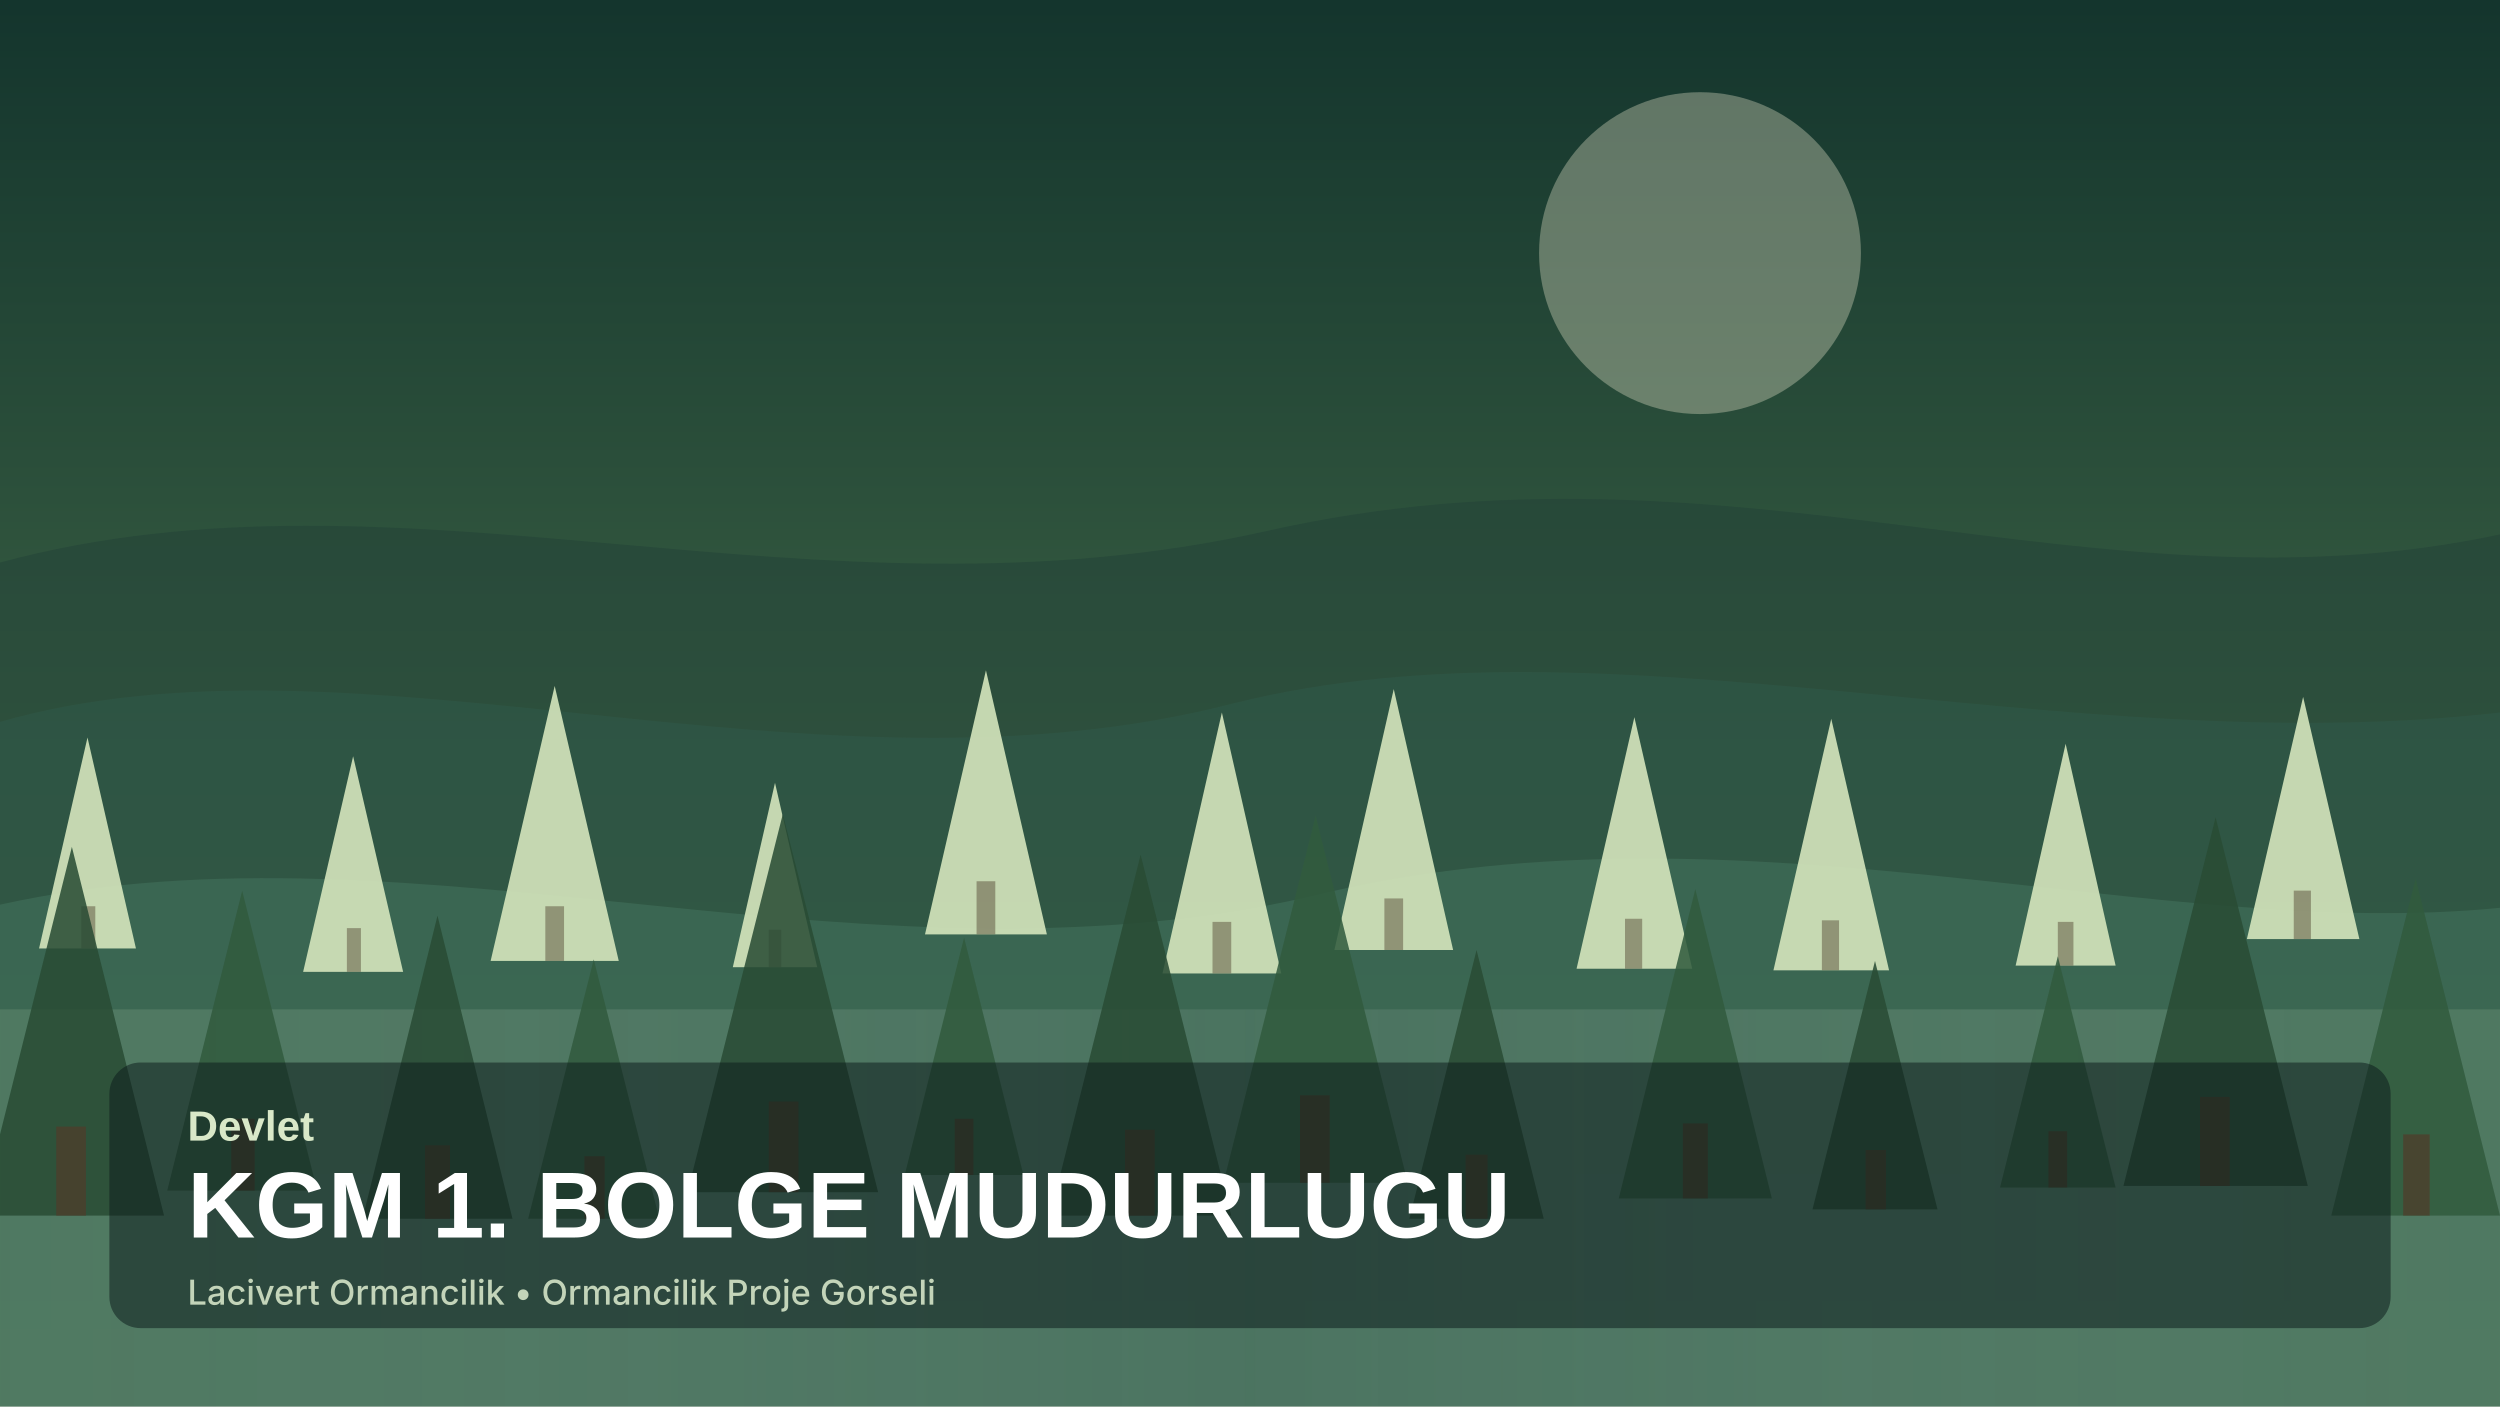
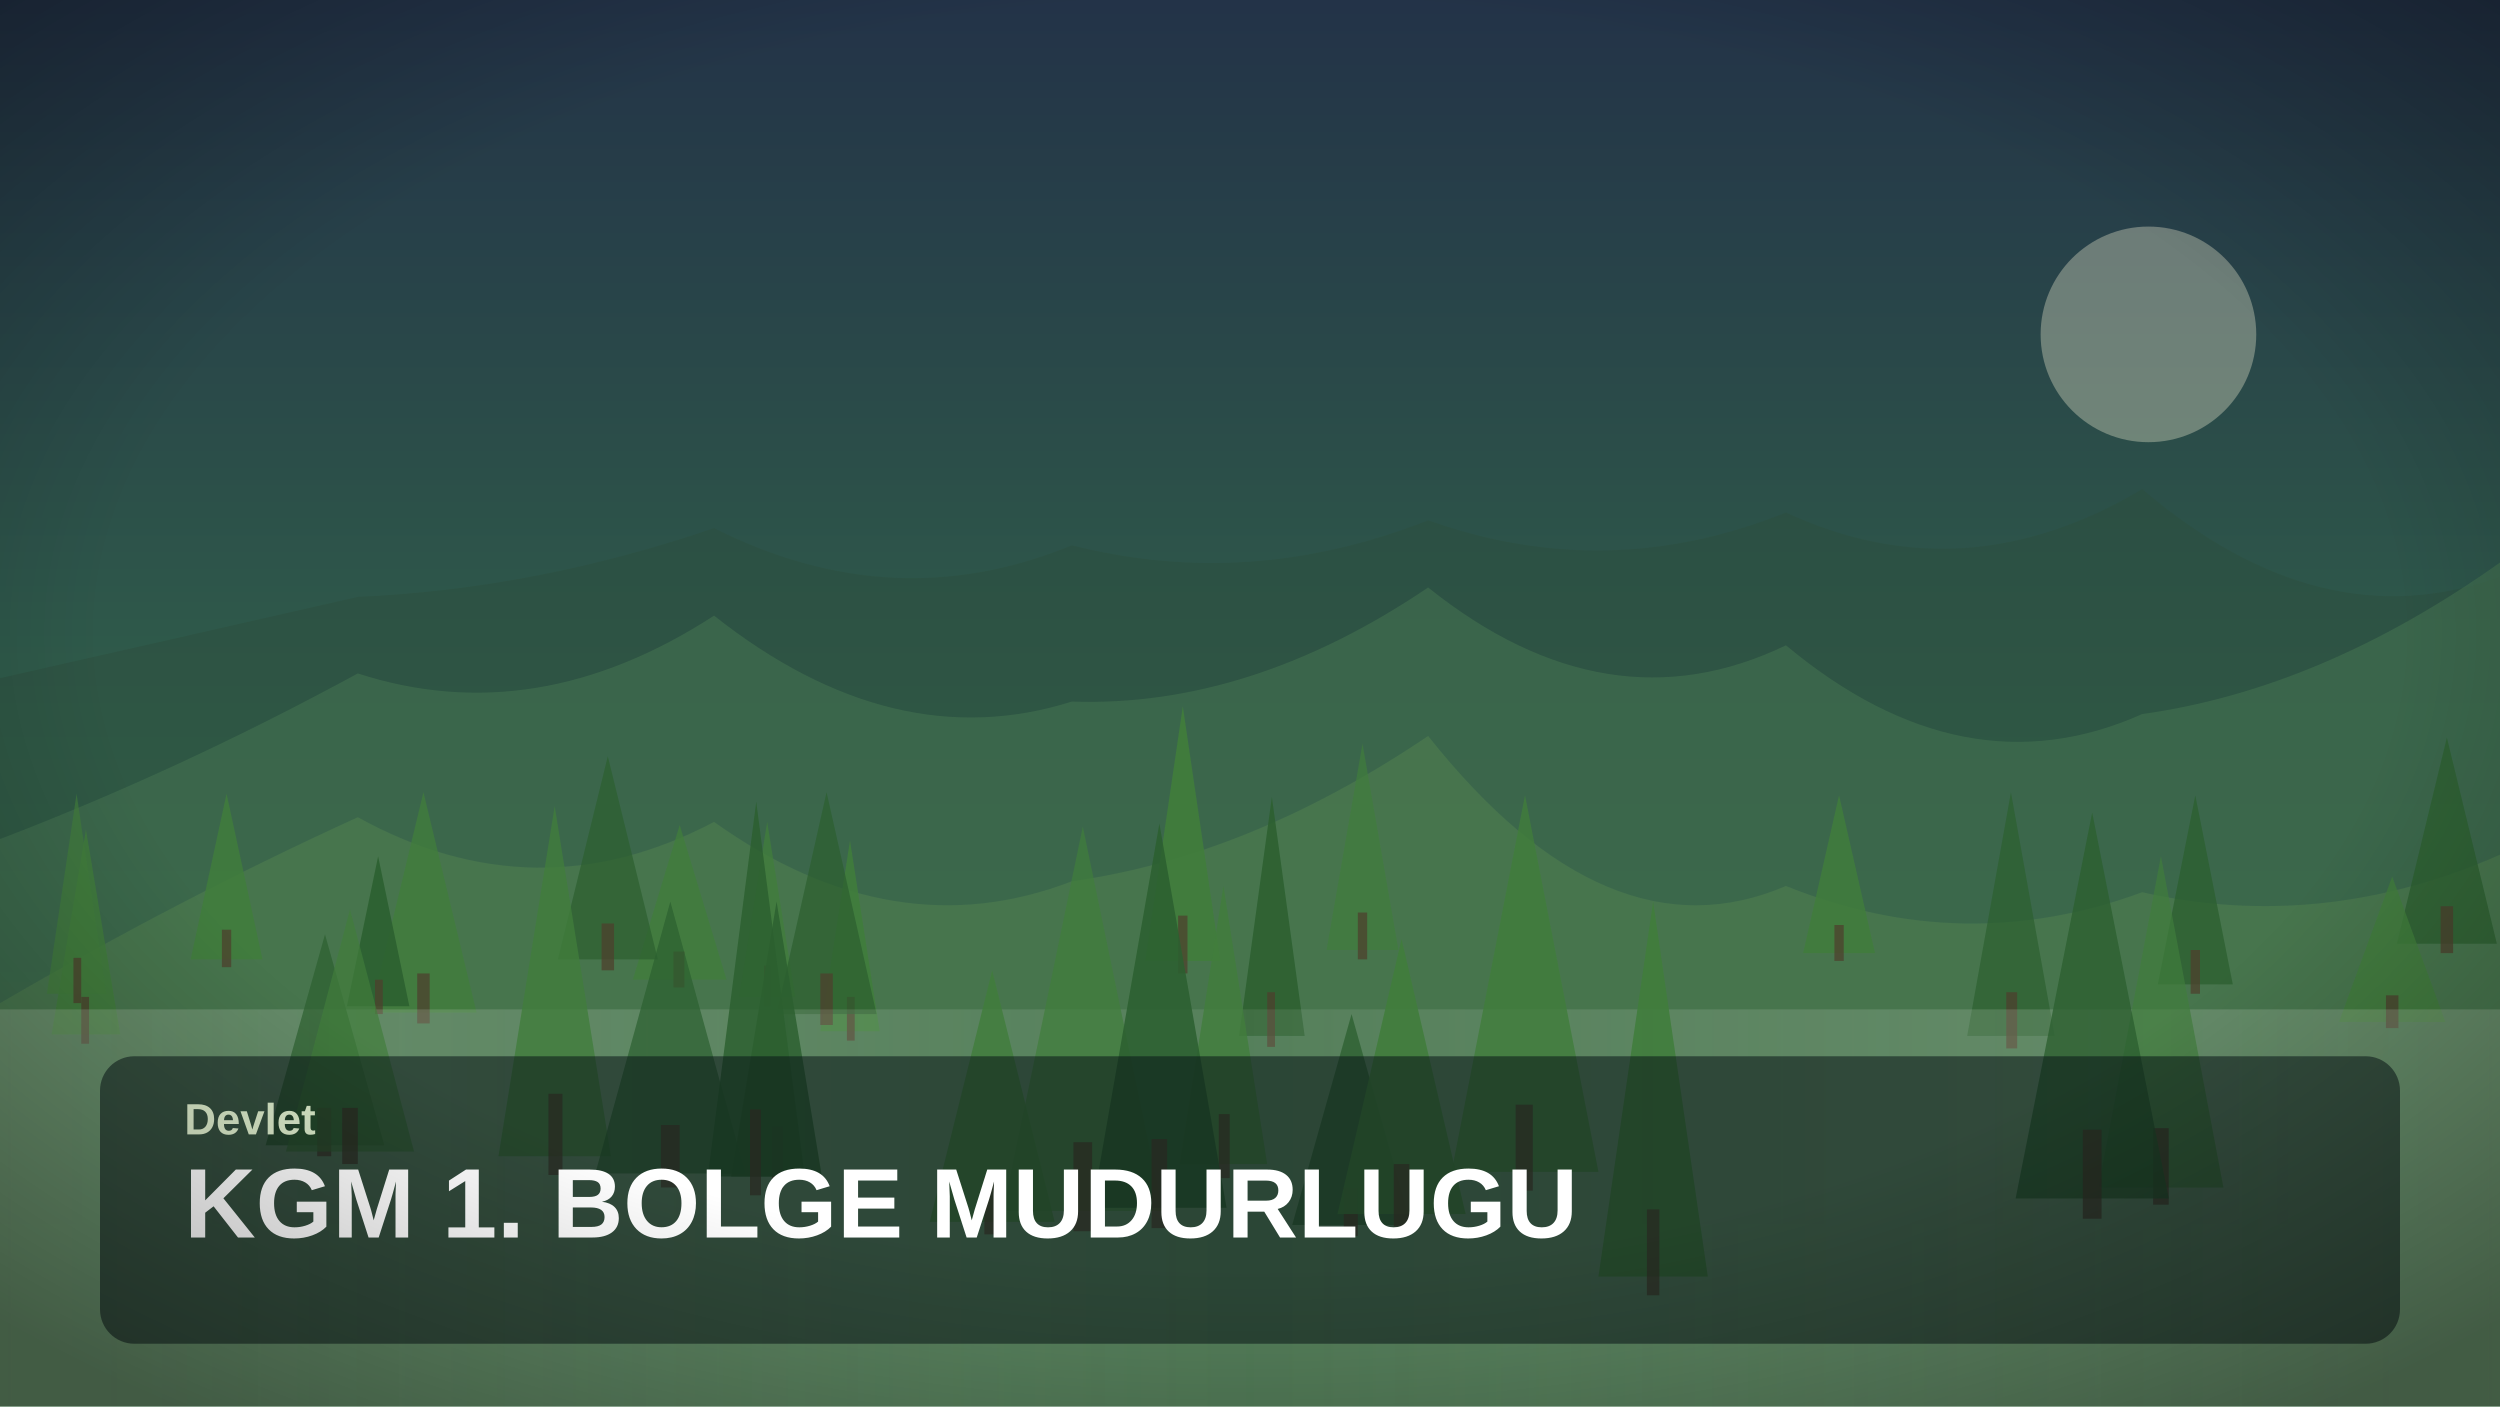
<svg xmlns="http://www.w3.org/2000/svg" viewBox="0 0 1600 900" role="img" aria-label="KGM 1. BOLGE MUDURLUGU">
  <defs>
    <linearGradient id="bg" x1="0" y1="0" x2="0" y2="1">
-       <stop offset="0%" stop-color="#14352d" />
-       <stop offset="100%" stop-color="#588255" />
+       <stop offset="0%" stop-color="hsl(215 34% 21%)" />
+       <stop offset="100%" stop-color="hsl(133 38% 38%)" />
    </linearGradient>
    <linearGradient id="fog" x1="0" y1="0" x2="1" y2="0">
-       <stop offset="0%" stop-color="#9fc19d" stop-opacity="0.20" />
+       <stop offset="0%" stop-color="hsl(95 20% 84%)" stop-opacity="0.22" />
      <stop offset="50%" stop-color="#ffffff" stop-opacity="0.08" />
-       <stop offset="100%" stop-color="#9fc19d" stop-opacity="0.20" />
+       <stop offset="100%" stop-color="hsl(95 20% 84%)" stop-opacity="0.22" />
    </linearGradient>
+     <radialGradient id="vignette" cx="50%" cy="45%" r="70%">
+       <stop offset="65%" stop-color="rgba(0,0,0,0)" />
+       <stop offset="100%" stop-color="rgba(0,0,0,0.35)" />
+     </radialGradient>
  </defs>
  <rect width="1600" height="900" fill="url(#bg)" />
-   <circle cx="1088" cy="162" r="103" fill="#f5f0d6" opacity="0.33" />
-   <path d="M0,360 C260,290 520,405 810,340 C1110,272 1340,398 1600,342 L1600,900 L0,900 Z" fill="#203f36" opacity="0.46" />
-   <path d="M0,462 C230,396 520,520 790,450 C1030,390 1320,488 1600,456 L1600,900 L0,900 Z" fill="#2f5848" opacity="0.58" />
-   <path d="M0,579 C270,519 560,643 850,571 C1120,509 1380,603 1600,581 L1600,900 L0,900 Z" fill="#3f6c57" opacity="0.72" />
-   <g opacity="0.9">
-     <polygon points="56,472 25,607 87,607" fill="#d5e6bc" opacity="0,52" />
-     <rect x="52" y="580" width="9" height="27" fill="#4f3b2a" opacity="0.45" />
-     <polygon points="226,484 194,622 258,622" fill="#d5e6bc" opacity="0,51" />
-     <rect x="222" y="594" width="9" height="28" fill="#4f3b2a" opacity="0.45" />
-     <polygon points="355,439 314,615 396,615" fill="#d5e6bc" opacity="0,38" />
-     <rect x="349" y="580" width="12" height="35" fill="#4f3b2a" opacity="0.45" />
-     <polygon points="496,501 469,619 523,619" fill="#d5e6bc" opacity="0,45" />
-     <rect x="492" y="595" width="8" height="24" fill="#4f3b2a" opacity="0.45" />
-     <polygon points="631,429 592,598 670,598" fill="#d5e6bc" opacity="0,42" />
-     <rect x="625" y="564" width="12" height="34" fill="#4f3b2a" opacity="0.45" />
-     <polygon points="782,456 744,623 820,623" fill="#d5e6bc" opacity="0,34" />
-     <rect x="776" y="590" width="12" height="33" fill="#4f3b2a" opacity="0.45" />
-     <polygon points="892,441 854,608 930,608" fill="#d5e6bc" opacity="0,39" />
-     <rect x="886" y="575" width="12" height="33" fill="#4f3b2a" opacity="0.45" />
-     <polygon points="1046,459 1009,620 1083,620" fill="#d5e6bc" opacity="0,43" />
-     <rect x="1040" y="588" width="11" height="32" fill="#4f3b2a" opacity="0.45" />
-     <polygon points="1172,460 1135,621 1209,621" fill="#d5e6bc" opacity="0,38" />
-     <rect x="1166" y="589" width="11" height="32" fill="#4f3b2a" opacity="0.45" />
-     <polygon points="1322,476 1290,618 1354,618" fill="#d5e6bc" opacity="0,38" />
-     <rect x="1317" y="590" width="10" height="28" fill="#4f3b2a" opacity="0.45" />
-     <polygon points="1474,446 1438,601 1510,601" fill="#d5e6bc" opacity="0,50" />
-     <rect x="1468" y="570" width="11" height="31" fill="#4f3b2a" opacity="0.45" />
+   <circle cx="1375" cy="214" r="69" fill="#f4efd4" opacity="0.34" />
+   <path d="M0 434 Q115 408 229 382 Q343 377 457 338 Q572 396 686 349 Q800 378 914 333 Q1029 374 1143 328 Q1257 381 1371 313 Q1486 411 1600 369 L1600 900 L0 900 Z" fill="hsl(150 28% 24%)" opacity="0.48" />
+   <path d="M0 537 Q115 493 229 431 Q343 468 457 394 Q572 485 686 449 Q800 453 914 376 Q1029 468 1143 413 Q1257 508 1371 457 Q1486 441 1600 360 L1600 900 L0 900 Z" fill="hsl(137 26% 35%)" opacity="0.62" />
+   <path d="M0 642 Q115 575 229 523 Q343 586 457 526 Q572 608 686 564 Q800 548 914 471 Q1029 616 1143 567 Q1257 613 1371 571 Q1486 597 1600 547 L1600 900 L0 900 Z" fill="hsl(125 24% 38%)" opacity="0.78" />
+   <g>
+     <polygon points="271,507 237,648 305,648" fill="hsl(115 36% 36%)" opacity="0.76" />
+     <rect x="267" y="623" width="8" height="32" fill="hsl(33 26% 24%)" opacity="0.72" />
+     <polygon points="544,538 525,660 563,660" fill="hsl(115 36% 36%)" opacity="0.88" />
+     <rect x="542" y="638" width="5" height="28" fill="hsl(33 26% 24%)" opacity="0.72" />
+     <polygon points="1287,507 1259,663 1315,663" fill="hsl(125 38% 27%)" opacity="0.69" />
+     <rect x="1284" y="635" width="7" height="36" fill="hsl(33 26% 24%)" opacity="0.72" />
+     <polygon points="145,508 122,614 168,614" fill="hsl(115 36% 36%)" opacity="0.83" />
+     <rect x="142" y="595" width="6" height="24" fill="hsl(33 26% 24%)" opacity="0.72" />
+     <polygon points="1405,509 1381,630 1429,630" fill="hsl(125 38% 27%)" opacity="0.75" />
+     <rect x="1402" y="608" width="6" height="28" fill="hsl(33 26% 24%)" opacity="0.72" />
+     <polygon points="814,510 793,663 835,663" fill="hsl(125 38% 27%)" opacity="0.85" />
+     <rect x="811" y="635" width="5" height="35" fill="hsl(33 26% 24%)" opacity="0.72" />
+     <polygon points="491,526 473,638 509,638" fill="hsl(115 36% 36%)" opacity="0.76" />
+     <rect x="489" y="618" width="4" height="26" fill="hsl(33 26% 24%)" opacity="0.72" />
+     <polygon points="55,531 33,662 77,662" fill="hsl(115 36% 36%)" opacity="0.81" />
+     <rect x="52" y="638" width="5" height="30" fill="hsl(33 26% 24%)" opacity="0.72" />
+     <polygon points="757,452 733,615 781,615" fill="hsl(115 36% 36%)" opacity="0.90" />
+     <rect x="754" y="586" width="6" height="37" fill="hsl(33 26% 24%)" opacity="0.72" />
+     <polygon points="1566,472 1534,604 1598,604" fill="hsl(125 38% 27%)" opacity="0.78" />
+     <rect x="1562" y="580" width="8" height="30" fill="hsl(33 26% 24%)" opacity="0.72" />
+     <polygon points="872,476 849,608 895,608" fill="hsl(115 36% 36%)" opacity="0.69" />
+     <rect x="869" y="584" width="6" height="30" fill="hsl(33 26% 24%)" opacity="0.72" />
+     <polygon points="49,508 30,636 68,636" fill="hsl(115 36% 36%)" opacity="0.68" />
+     <rect x="47" y="613" width="5" height="29" fill="hsl(33 26% 24%)" opacity="0.72" />
+     <polygon points="1531,561 1497,654 1565,654" fill="hsl(115 36% 36%)" opacity="0.79" />
+     <rect x="1527" y="637" width="8" height="21" fill="hsl(33 26% 24%)" opacity="0.72" />
+     <polygon points="242,548 222,644 262,644" fill="hsl(125 38% 27%)" opacity="0.87" />
+     <rect x="240" y="627" width="5" height="22" fill="hsl(33 26% 24%)" opacity="0.72" />
+     <polygon points="1177,509 1154,610 1200,610" fill="hsl(115 36% 36%)" opacity="0.84" />
+     <rect x="1174" y="592" width="6" height="23" fill="hsl(33 26% 24%)" opacity="0.72" />
+     <polygon points="435,528 405,627 465,627" fill="hsl(115 36% 36%)" opacity="0.75" />
+     <rect x="431" y="609" width="7" height="23" fill="hsl(33 26% 24%)" opacity="0.72" />
+     <polygon points="389,484 357,614 421,614" fill="hsl(125 38% 27%)" opacity="0.71" />
+     <rect x="385" y="591" width="8" height="30" fill="hsl(33 26% 24%)" opacity="0.72" />
+     <polygon points="529,507 497,649 561,649" fill="hsl(125 38% 27%)" opacity="0.71" />
+     <rect x="525" y="623" width="8" height="33" fill="hsl(33 26% 24%)" opacity="0.72" />
  </g>
  <rect y="646" width="1600" height="254" fill="url(#fog)" />
  <g>
-     <polygon points="46,542 -13,778 105,778" fill="#284b34" opacity="0.86" />
-     <rect x="36" y="721" width="19" height="57" fill="#4f3b2a" opacity="0.72" />
-     <polygon points="155,570 107,762 203,762" fill="#315a3e" opacity="0.86" />
-     <rect x="148" y="716" width="15" height="46" fill="#4f3b2a" opacity="0.72" />
-     <polygon points="280,586 232,780 328,780" fill="#284b34" opacity="0.86" />
-     <rect x="272" y="733" width="16" height="47" fill="#4f3b2a" opacity="0.72" />
-     <polygon points="380,614 338,780 422,780" fill="#315a3e" opacity="0.86" />
-     <rect x="374" y="740" width="13" height="40" fill="#4f3b2a" opacity="0.72" />
-     <polygon points="501,521 440,763 562,763" fill="#284b34" opacity="0.86" />
-     <rect x="492" y="705" width="19" height="58" fill="#4f3b2a" opacity="0.72" />
-     <polygon points="617,600 579,752 655,752" fill="#315a3e" opacity="0.86" />
-     <rect x="611" y="716" width="12" height="36" fill="#4f3b2a" opacity="0.72" />
-     <polygon points="730,547 672,778 788,778" fill="#284b34" opacity="0.86" />
-     <rect x="720" y="723" width="19" height="55" fill="#4f3b2a" opacity="0.72" />
-     <polygon points="842,522 783,757 901,757" fill="#315a3e" opacity="0.86" />
-     <rect x="832" y="701" width="19" height="56" fill="#4f3b2a" opacity="0.72" />
-     <polygon points="945,608 902,780 988,780" fill="#284b34" opacity="0.86" />
-     <rect x="938" y="739" width="14" height="41" fill="#4f3b2a" opacity="0.72" />
-     <polygon points="1085,569 1036,767 1134,767" fill="#315a3e" opacity="0.86" />
-     <rect x="1077" y="719" width="16" height="48" fill="#4f3b2a" opacity="0.72" />
-     <polygon points="1200,615 1160,774 1240,774" fill="#284b34" opacity="0.86" />
-     <rect x="1194" y="736" width="13" height="38" fill="#4f3b2a" opacity="0.72" />
-     <polygon points="1317,612 1280,760 1354,760" fill="#315a3e" opacity="0.86" />
-     <rect x="1311" y="724" width="12" height="36" fill="#4f3b2a" opacity="0.72" />
-     <polygon points="1418,523 1359,759 1477,759" fill="#284b34" opacity="0.86" />
-     <rect x="1408" y="702" width="19" height="57" fill="#4f3b2a" opacity="0.72" />
-     <polygon points="1546,562 1492,778 1600,778" fill="#315a3e" opacity="0.86" />
-     <rect x="1538" y="726" width="17" height="52" fill="#4f3b2a" opacity="0.72" />
+     <polygon points="355,516 319,740 391,740" fill="hsl(115 36% 36%)" opacity="0.79" />
+     <rect x="351" y="700" width="9" height="52" fill="hsl(33 26% 24%)" opacity="0.72" />
+     <polygon points="1383,548 1343,760 1423,760" fill="hsl(115 36% 36%)" opacity="0.69" />
+     <rect x="1378" y="722" width="10" height="49" fill="hsl(33 26% 24%)" opacity="0.72" />
+     <polygon points="497,577 468,753 526,753" fill="hsl(125 38% 27%)" opacity="0.83" />
+     <rect x="494" y="721" width="7" height="40" fill="hsl(33 26% 24%)" opacity="0.72" />
+     <polygon points="208,598 170,733 246,733" fill="hsl(125 38% 27%)" opacity="0.69" />
+     <rect x="203" y="709" width="9" height="31" fill="hsl(33 26% 24%)" opacity="0.72" />
+     <polygon points="484,513 453,753 515,753" fill="hsl(125 38% 27%)" opacity="0.83" />
+     <rect x="480" y="710" width="7" height="55" fill="hsl(33 26% 24%)" opacity="0.72" />
+     <polygon points="429,577 381,751 477,751" fill="hsl(125 38% 27%)" opacity="0.70" />
+     <rect x="423" y="720" width="12" height="40" fill="hsl(33 26% 24%)" opacity="0.72" />
+     <polygon points="865,649 827,784 903,784" fill="hsl(125 38% 27%)" opacity="0.75" />
+     <rect x="860" y="760" width="9" height="31" fill="hsl(33 26% 24%)" opacity="0.72" />
+     <polygon points="693,529 642,775 744,775" fill="hsl(115 36% 36%)" opacity="0.71" />
+     <rect x="687" y="731" width="12" height="57" fill="hsl(33 26% 24%)" opacity="0.72" />
+     <polygon points="1058,577 1023,817 1093,817" fill="hsl(115 36% 36%)" opacity="0.89" />
+     <rect x="1054" y="774" width="8" height="55" fill="hsl(33 26% 24%)" opacity="0.72" />
+     <polygon points="897,601 856,777 938,777" fill="hsl(115 36% 36%)" opacity="0.89" />
+     <rect x="892" y="745" width="10" height="40" fill="hsl(33 26% 24%)" opacity="0.72" />
+     <polygon points="783,567 755,745 811,745" fill="hsl(115 36% 36%)" opacity="0.79" />
+     <rect x="780" y="713" width="7" height="41" fill="hsl(33 26% 24%)" opacity="0.72" />
+     <polygon points="635,621 595,782 675,782" fill="hsl(115 36% 36%)" opacity="0.81" />
+     <rect x="630" y="753" width="10" height="37" fill="hsl(33 26% 24%)" opacity="0.72" />
+     <polygon points="1339,520 1290,767 1388,767" fill="hsl(125 38% 27%)" opacity="0.78" />
+     <rect x="1333" y="723" width="12" height="57" fill="hsl(33 26% 24%)" opacity="0.72" />
+     <polygon points="742,527 699,773 785,773" fill="hsl(125 38% 27%)" opacity="0.86" />
+     <rect x="737" y="729" width="10" height="57" fill="hsl(33 26% 24%)" opacity="0.72" />
+     <polygon points="976,509 929,750 1023,750" fill="hsl(115 36% 36%)" opacity="0.81" />
+     <rect x="970" y="707" width="11" height="55" fill="hsl(33 26% 24%)" opacity="0.72" />
+     <polygon points="224,582 183,737 265,737" fill="hsl(115 36% 36%)" opacity="0.68" />
+     <rect x="219" y="709" width="10" height="36" fill="hsl(33 26% 24%)" opacity="0.72" />
  </g>
-   <rect x="70" y="680" width="1460" height="170" rx="20" fill="#0b1a1a" opacity="0.52" />
-   <text x="120" y="730" fill="#d9e8c8" font-family="Poppins, Arial, sans-serif" font-size="27" font-weight="700">Devlet</text>
-   <text x="120" y="792" fill="#ffffff" font-family="Poppins, Arial, sans-serif" font-size="60" font-weight="800">KGM 1. BOLGE MUDURLUGU</text>
-   <text x="120" y="835" fill="#c3d4b9" font-family="Inter, Arial, sans-serif" font-size="22" font-weight="500">Lacivert Ormancilik • Ormancilik Proje Gorseli</text>
+   <rect x="64" y="676" width="1472" height="184" rx="22" fill="#081517" opacity="0.54" />
+   <text x="118" y="726" fill="#d9e8c8" font-family="Poppins, Arial, sans-serif" font-size="28" font-weight="700">Devlet</text>
+   <text x="118" y="792" fill="#ffffff" font-family="Poppins, Arial, sans-serif" font-size="63.2" font-weight="800">KGM 1. BOLGE MUDURLUGU</text>
+   <rect width="1600" height="900" fill="url(#vignette)" />
</svg>
